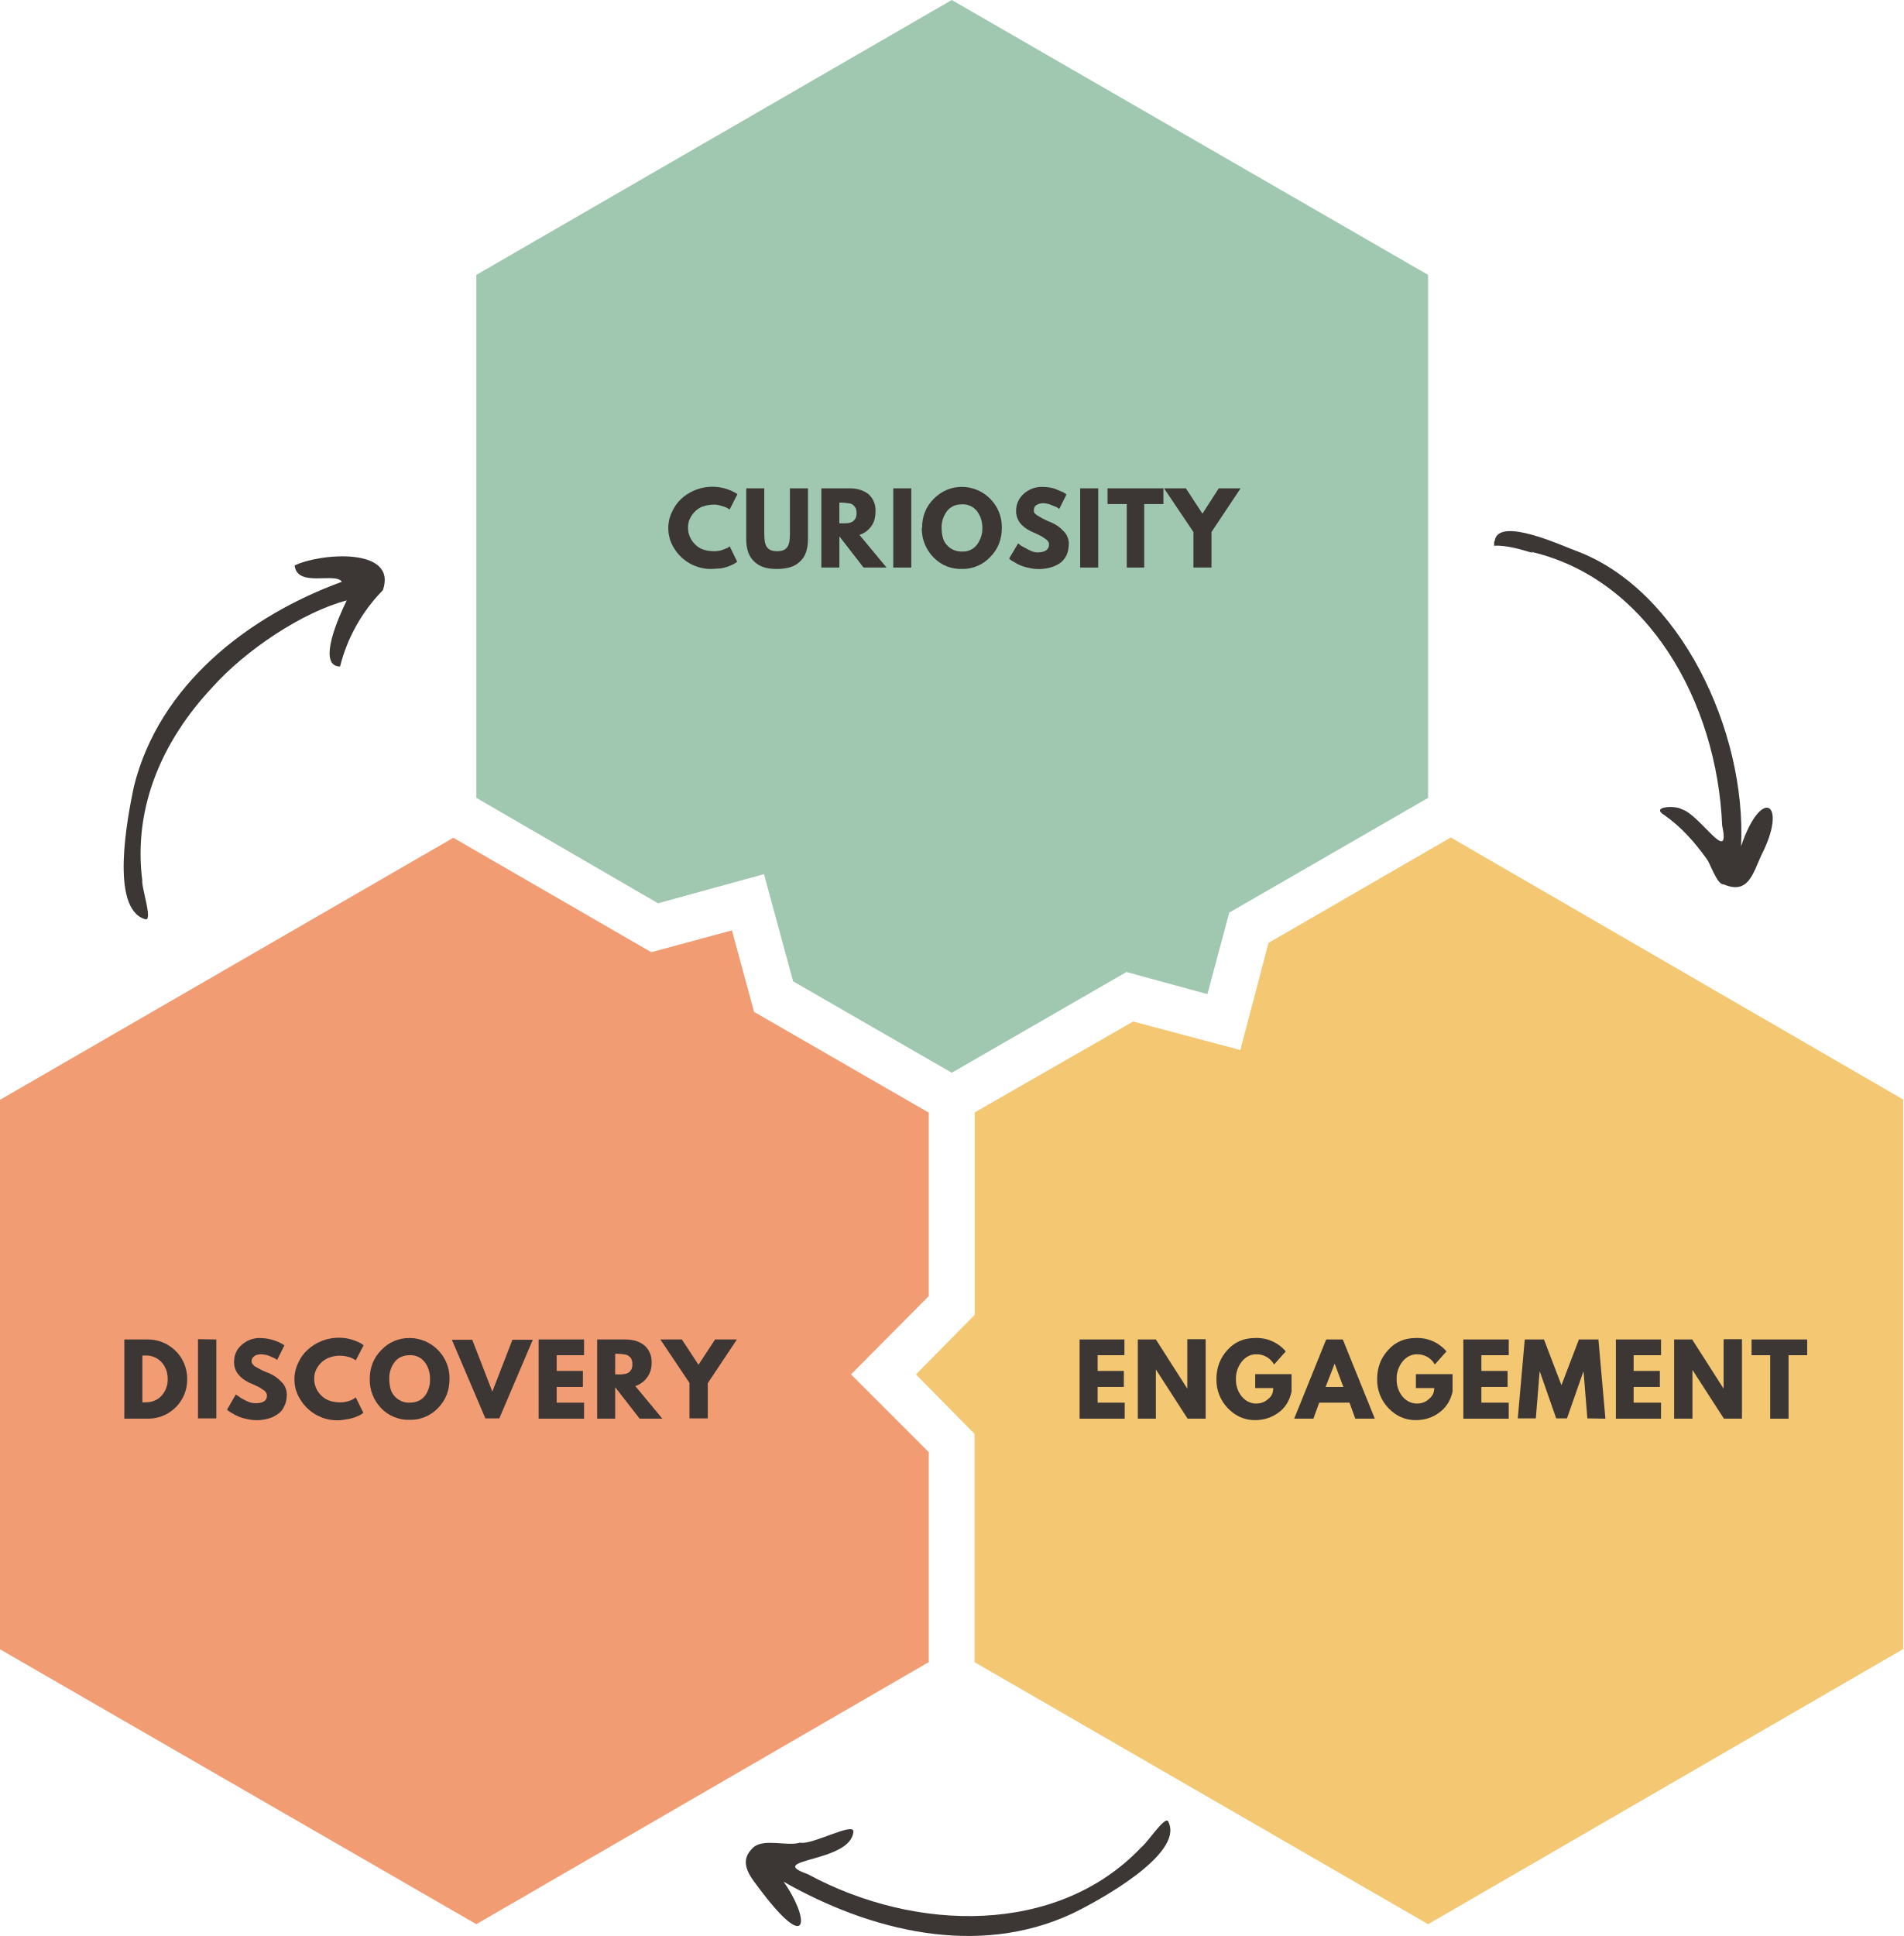
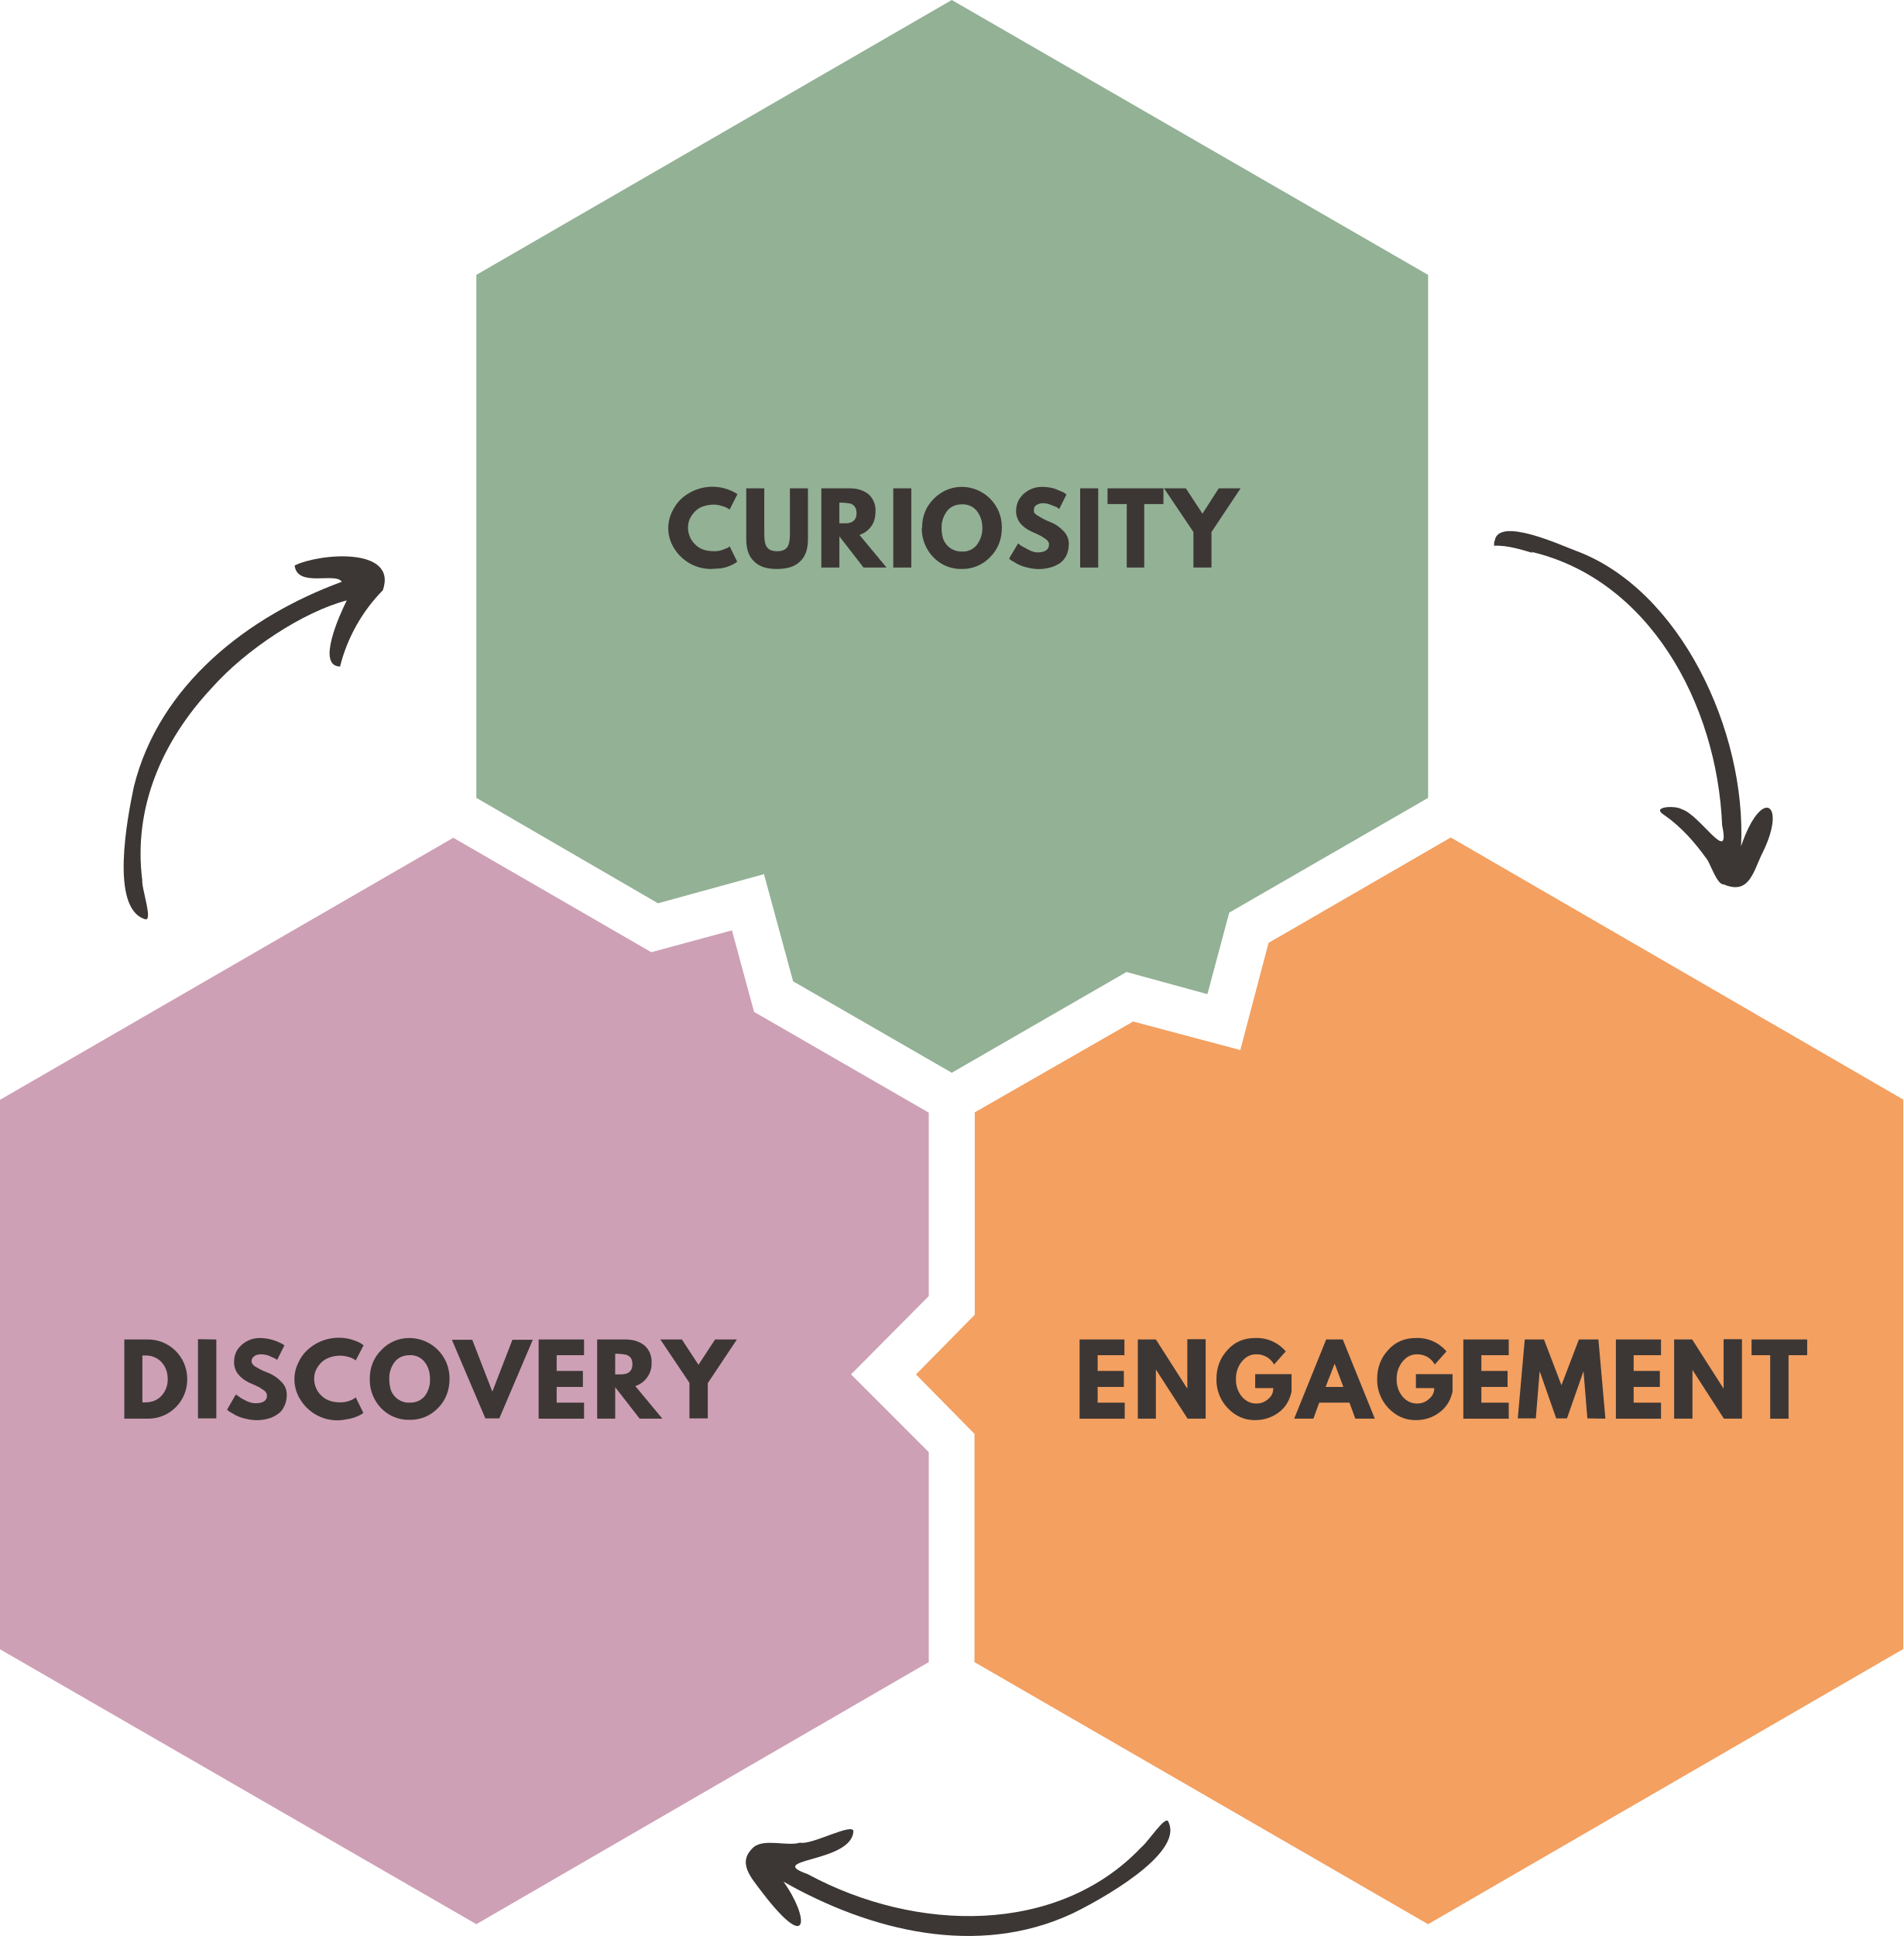
<svg xmlns="http://www.w3.org/2000/svg" id="threestages" data-name="Three Stages" viewBox="0 0 1059.18 1076.93">
  <defs>
    <style>
      .thst-1 {
        clip-path: url(#clippath);
      }

      .thst-2 {
        fill: none;
      }

      .thst-2,
      .thst-3,
      .thst-4,
      .thst-5,
      .thst-6 {
        stroke-width: 0px;
      }

      .thst-7 {
        clip-path: url(#clippath-1);
      }

      .thst-8 {
        clip-path: url(#clippath-4);
      }

      .thst-9 {
        clip-path: url(#clippath-3);
      }

      .thst-10 {
        clip-path: url(#clippath-2);
      }

      .thst-11 {
        clip-path: url(#clippath-6);
      }

      .thst-12 {
        clip-path: url(#clippath-5);
      }

      .thst-3 {
-         fill: #f4c773;
+         fill: #f3a061;
      }

      .thst-4 {
        fill: #3c3735;
      }

      .thst-5 {
-         fill: #a0c8b0;
+         fill: #93b195;
      }

      .thst-6 {
-         fill: #f19c73;
+         fill: #cea0b5;
      }
    </style>
    <clipPath id="clippath">
      <polygon class="thst-2" points="950.17 506.35 827.71 298.2 886.35 263.7 1008.8 472.17 950.17 506.35" />
    </clipPath>
    <clipPath id="clippath-1">
      <polygon class="thst-2" points="827.87 298.2 950.49 506.83 1009.13 472.33 886.51 263.86 827.87 298.2" />
    </clipPath>
    <clipPath id="clippath-2">
      <polygon class="thst-2" points="230.82 327.36 79.21 515.74 26.24 473.14 177.69 284.76 230.82 327.36" />
    </clipPath>
    <clipPath id="clippath-3">
      <polygon class="thst-2" points="79.53 515.58 230.98 327.04 178.01 284.43 26.56 472.82 79.53 515.58" />
    </clipPath>
    <clipPath id="clippath-4">
      <rect class="thst-2" x="264.03" width="531.29" height="597.86" />
    </clipPath>
    <clipPath id="clippath-5">
      <rect class="thst-2" x="508.61" y="465.04" width="550.57" height="605.15" />
    </clipPath>
    <clipPath id="clippath-6">
      <rect class="thst-2" x="0" y="465.04" width="518.33" height="605.15" />
    </clipPath>
  </defs>
  <g id="CtoE">
    <g class="thst-1">
      <g class="thst-7">
        <path class="thst-4" d="m831.6,300.63c2.37-13.36,37.4,2.94,45.16,5.76,57.81,21.41,94.94,100.05,91.87,164.32,11.45-33.88,26.34-24.13,11.18,5.19-4.73,10.48-7.35,21.8-20.9,16.03-3.63.44-7.58-12.05-9.39-14.09-6.48-9.11-14.22-17.94-23.65-24.46-7.87-4.92,6.52-5.4,9.72-3.24,10.05,2.85,27.44,32.09,22.51,9.07-2.81-68.48-41.15-137.1-106.26-152.26l.97.65c-6.71-1.91-14.07-4.34-21.71-4.05.49-1.13-.32-2.11.65-2.92h-.16Zm39.85,10.85h.32-.32Zm8.58,6.48v-.16.16Zm-8.58-6.8c.02.13-.08.4.16.32l-.16-.32Zm.65.49l.16.16c-.14.02-.18-.02-.16-.16Zm-20.73-5.18v-.16.16Z" />
      </g>
    </g>
  </g>
  <g id="EtoD">
    <path class="thst-4" d="m650.18,1013.82c8.08,17.63-38.34,43.28-53.77,50.7-52.67,24.46-112.2,9.67-160.52-17.82,14.18,19.71,14.96,40.98-11.83,6-6.11-8.24-14.39-16.65-4.69-25.27,6.08-4.84,18.69-.25,25.75-2.43,6.37,1.59,30.37-11.89,29.64-5.99-1.56,17.23-50,14.82-25.43,23.49,60.6,32.81,139.03,33.72,185.14-14.41l-.97.49c3.72-1.11,15.36-20.66,16.68-14.74Zm-39.36,33.04v.16-.16Zm10.04-4.05h-.32.32Zm-.81.32v.16-.16Zm15.06-15.23l.16.16c-.14.02-.18-.02-.16-.16Zm1.62-1.94l.16-.32-.16.32Z" />
  </g>
  <g id="DtoC">
    <g class="thst-10">
      <g class="thst-9">
        <path class="thst-4" d="m80.34,511.2c-19.13-6.41-9.57-55.95-5.84-73.7,14.03-56.42,63.26-94.68,115.66-113.87-3.42-5.53-24.81,3.47-26.24-9.07,13.88-6.84,57.41-10.45,49.08,13.77-11.49,11.63-19.89,26.58-23.81,42.44-13.13-.2-.56-28.17,3.72-36.77-24.11,6.26-56.25,27.39-75.16,48.75-27.13,29.04-43.92,66.18-38.55,107.39v-1.13c-1.02,4.01,6.65,24.71,1.13,22.19Zm-3.89-41.14v-.32.32Zm2.92-10.2h-.16.16Zm-3.24,10.37c.24.08.14-.19.16-.32l-.16.32Zm.32-.81v-.16.16Zm2.43,21.22c-.14-.02-.18.02-.16.16-.02-.14.02-.18.16-.16Zm.49,2.43v.49-.49Z" />
      </g>
    </g>
  </g>
  <g id="Curiosity">
    <g class="thst-8">
      <path class="thst-5" d="m366.07,502.46l58.96-16.2,16.2,59.61,88.28,50.86,97.19-56.04,45.03,12.31,12.15-45.35,110.63-63.82V152.91L529.51,0l-264.51,152.91v290.91l101.07,58.64Z" />
    </g>
    <path class="thst-4" d="m397.17,306.63c1.54.02,3.07-.19,4.54-.65l3.24-1.3.97-.81,4.21,8.58c-.68.6-1.44,1.09-2.27,1.46-2.18,1.15-4.53,1.91-6.97,2.27l-5.18.32c-8.37.07-16.16-4.23-20.57-11.34-3.96-6.11-4.45-13.85-1.3-20.41,1.3-2.75,2.92-5.18,5.18-7.29,8.11-7.38,20.01-8.81,29.64-3.56l1.62.97-4.37,8.58c-1.25-.94-2.68-1.61-4.21-1.94-1.46-.49-2.92-.81-4.54-.81-2.43,0-4.54.49-6.48,1.13-1.75.71-3.3,1.82-4.54,3.24-1.08,1.2-1.96,2.57-2.59,4.05-1.72,4.67-.59,9.91,2.92,13.44,2.43,2.75,6.16,4.05,10.69,4.05Z" />
    <path class="thst-4" d="m449.49,271.64v28.35c0,5.51-1.46,9.72-4.37,12.31-2.92,2.92-7.29,4.21-12.96,4.21s-9.72-1.3-12.63-4.21c-2.92-2.75-4.37-6.8-4.37-12.31v-28.35h10.04v25.43c0,3.56.49,6.16,1.62,7.45,1.13,1.46,2.92,2.11,5.51,2.11s4.37-.65,5.51-2.11c1.13-1.3,1.62-3.89,1.62-7.45v-25.43h10.04Z" />
    <path class="thst-4" d="m456.94,271.64h15.87c4.21,0,7.61,1.13,10.37,3.24,2.72,2.47,4.15,6.05,3.89,9.72,0,3.24-.81,6.16-2.43,8.26-1.61,2.21-3.88,3.85-6.48,4.7l15.06,18.14h-12.8l-13.44-17.33v17.33h-10.04v-44.06Z" />
    <path class="thst-5" d="m466.98,291.08h3.56c.65,0,1.46,0,2.27-.32.81-.16,1.46-.49,1.94-.97.49-.32.81-.81,1.3-1.62.32-.81.49-1.62.49-2.75,0-.97-.16-1.94-.49-2.75-.49-.65-.81-1.3-1.3-1.62-.49-.49-1.13-.81-1.94-.97-1.5-.27-3.01-.44-4.54-.49h-1.3v11.5Z" />
    <rect class="thst-4" x="496.95" y="271.64" width="10.04" height="44.06" />
    <path class="thst-4" d="m512.99,293.67c0-6.48,2.11-11.82,6.48-16.2s9.72-6.64,15.71-6.64c12.34.09,22.28,10.17,22.19,22.51,0,.05,0,.11,0,.16,0,6.48-2.11,11.99-6.48,16.36-4.07,4.33-9.77,6.74-15.71,6.64-5.97.19-11.74-2.17-15.87-6.48-4.27-4.36-6.61-10.26-6.48-16.36h.16Z" />
    <path class="thst-5" d="m523.84,293.67c0,2.27.32,4.37.97,6.32,1.65,4.24,5.81,6.98,10.37,6.8,3.28.21,6.45-1.25,8.42-3.89,1.96-2.67,2.99-5.92,2.92-9.23,0-3.56-.97-6.64-2.92-9.23-1.99-2.62-5.14-4.07-8.42-3.89-3.56,0-6.48,1.3-8.42,3.89-1.97,2.67-3,5.92-2.92,9.23Z" />
    <path class="thst-4" d="m579.72,270.83c2.27,0,4.7.32,6.97.97l5.02,2.11,1.62,1.13-4.05,8.1-1.3-.97-3.24-1.3c-1.39-.58-2.87-.9-4.37-.97-1.62,0-2.92.49-3.89,1.13s-1.3,1.62-1.3,2.92c0,.65,0,1.13.49,1.62s1.3,1.13,2.27,1.62c2.05,1.29,4.22,2.38,6.48,3.24,2.75,1.13,5.18,2.75,7.13,4.86,1.92,1.82,3.02,4.33,3.08,6.97,0,2.59-.49,4.86-1.3,6.64-.89,1.82-2.22,3.38-3.89,4.54-1.62.97-3.24,1.78-5.18,2.27-3.92,1.07-8.04,1.12-11.99.16-2.89-.52-5.64-1.63-8.1-3.24-.74-.37-1.44-.8-2.11-1.3l-.65-.65,5.02-8.42,1.62,1.3,4.21,2.27c1.78.97,3.56,1.46,4.86,1.46,4.37,0,6.48-1.62,6.48-4.37,0-.65,0-1.13-.49-1.62-.32-.65-.81-1.13-1.62-1.62l-1.94-1.3c-1.9-1-3.85-1.92-5.83-2.75-2.75-1.3-4.86-2.92-6.32-4.86-1.39-1.87-2.13-4.15-2.11-6.48,0-3.89,1.46-7.13,4.37-9.72,2.77-2.44,6.35-3.77,10.04-3.73h0Z" />
    <rect class="thst-4" x="600.94" y="271.64" width="10.04" height="44.06" />
    <polygon class="thst-4" points="616.17 280.39 616.17 271.64 647.27 271.64 647.27 280.39 636.58 280.39 636.58 315.7 626.86 315.7 626.86 280.39 616.17 280.39" />
    <polygon class="thst-4" points="647.59 271.64 659.74 271.64 668.97 285.73 678.04 271.64 690.19 271.64 673.99 295.94 673.99 315.7 663.95 315.7 663.95 295.94 647.59 271.64" />
  </g>
  <g id="Engagement">
    <g class="thst-12">
      <path class="thst-3" d="m807.14,465.85l-101.4,58.64-15.71,59.61-59.61-15.87-88.12,50.54v112.58l-32.72,33.21,32.56,33.04v126.99l252.36,145.78,264.35-153.07v-305.65l-251.71-145.78Z" />
    </g>
    <polygon class="thst-4" points="625.56 745.1 625.56 753.85 610.66 753.85 610.66 762.6 625.24 762.6 625.24 771.5 610.66 771.5 610.66 780.25 625.72 780.25 625.72 789.16 600.62 789.16 600.62 745.1 625.56 745.1" />
    <polygon class="thst-4" points="643.06 761.79 643.06 789.16 633.01 789.16 633.01 745.1 643.06 745.1 660.55 772.48 660.55 744.94 670.75 744.94 670.75 789.16 660.71 789.16 643.06 761.79 643.06 761.79" />
    <path class="thst-4" d="m718.54,764.38v9.72c-1.13,5.18-3.56,9.07-7.45,11.82s-8.1,4.05-12.96,4.05c-5.83,0-10.85-2.27-15.06-6.64-4.17-4.35-6.45-10.17-6.32-16.2,0-6.48,2.11-11.82,6.16-16.2,4.05-4.54,9.23-6.64,15.39-6.64,6.52-.28,12.8,2.47,17.01,7.45l-6.48,7.29c-2.01-3.63-5.89-5.82-10.04-5.67-3.08,0-5.67,1.3-7.94,4.05-2.19,2.75-3.34,6.2-3.24,9.72-.13,3.52,1.02,6.98,3.24,9.72,2.27,2.59,4.86,3.89,8.1,3.89,2.43,0,4.7-.81,6.48-2.43,2.11-1.62,2.92-3.56,2.92-6.16h-10.04v-7.77h20.25Z" />
    <polygon class="thst-4" points="747.05 745.1 764.86 789.16 754.01 789.16 750.77 780.25 733.93 780.25 730.69 789.16 720 789.16 737.81 745.1 747.05 745.1" />
    <polygon class="thst-3" points="747.37 771.5 742.51 758.55 737.49 771.5 747.37 771.5" />
    <path class="thst-4" d="m808.11,764.38v9.72c-1.13,5.18-3.73,9.07-7.61,11.82-3.73,2.75-8.1,4.05-12.96,4.05-5.83,0-10.85-2.27-15.06-6.64-4.17-4.35-6.45-10.17-6.32-16.2,0-6.48,2.11-11.82,6.16-16.2,4.05-4.54,9.23-6.64,15.39-6.64,6.52-.28,12.8,2.47,17.01,7.45l-6.48,7.29c-1.98-3.58-5.79-5.76-9.88-5.67-3.24,0-5.83,1.3-8.1,4.05-2.19,2.75-3.34,6.2-3.24,9.72-.13,3.52,1.02,6.98,3.24,9.72,2.27,2.59,4.86,3.89,8.1,3.89,2.43,0,4.86-.81,6.48-2.43,2.11-1.62,3.08-3.56,3.08-6.16h-10.2v-7.77h20.41Z" />
    <polygon class="thst-4" points="839.37 745.1 839.37 753.85 824.15 753.85 824.15 762.6 838.73 762.6 838.73 771.5 824.15 771.5 824.15 780.25 839.37 780.25 839.37 789.16 814.11 789.16 814.11 745.1 839.37 745.1" />
    <polygon class="thst-4" points="883.11 789 881 763.08 880.84 763.08 871.77 789 865.78 789 856.71 763.08 856.54 763.08 854.44 789 844.4 789 848.28 745.1 858.97 745.1 868.69 770.53 878.41 745.1 889.26 745.1 893.15 789.16 883.11 789" />
    <polygon class="thst-4" points="924.09 745.1 924.09 753.85 908.86 753.85 908.86 762.6 923.44 762.6 923.44 771.5 908.86 771.5 908.86 780.25 924.09 780.25 924.09 789.16 898.98 789.16 898.98 745.1 924.09 745.1" />
    <polygon class="thst-4" points="941.58 761.79 941.58 789.16 931.38 789.16 931.38 745.1 941.42 745.1 958.91 772.48 958.91 744.94 969.12 744.94 969.12 789.16 959.08 789.16 941.42 761.79 941.58 761.79" />
    <polygon class="thst-4" points="974.46 753.85 974.46 745.1 1005.4 745.1 1005.4 753.85 995.04 753.85 995.04 789.16 984.83 789.16 984.83 753.85 974.46 753.85" />
  </g>
  <g id="Discovery">
    <g class="thst-11">
      <path class="thst-6" d="m516.71,807.79l-43.25-43.25,43.25-43.57v-102.05l-97.19-56.04-12.31-45.35-44.87,12.15-110.15-63.66L0,611.79v305.65l265,152.91,251.71-145.78v-116.79Z" />
    </g>
    <path class="thst-4" d="m69.16,745.1h12.8c12.08-.18,22.01,9.46,22.19,21.54,0,.16,0,.33,0,.49.18,11.99-9.39,21.85-21.37,22.03-.27,0-.55,0-.82,0h-12.8v-44.06Z" />
    <path class="thst-6" d="m79.21,780.09h1.62c3.56,0,6.64-1.13,8.91-3.56,2.37-2.54,3.65-5.92,3.56-9.39,0-3.73-1.13-6.8-3.4-9.39-2.34-2.5-5.65-3.86-9.07-3.73h-1.62v26.08Z" />
    <polygon class="thst-4" points="120.35 745.1 120.35 789 110.15 789 110.15 744.94 120.35 745.1" />
    <path class="thst-4" d="m144.48,744.29c4.24.02,8.41,1.08,12.15,3.08l1.62.97-4.05,8.1-1.3-.81-3.24-1.46c-1.4-.52-2.88-.79-4.37-.81-1.62,0-3.08.32-3.89,1.13-.92.61-1.47,1.65-1.46,2.75,0,.65.32,1.3.65,1.62.49.65,1.13,1.3,2.27,1.78,2.05,1.24,4.22,2.27,6.48,3.08,2.75,1.13,5.18,2.75,7.13,4.86,1.96,1.86,3.07,4.43,3.08,7.13,0,2.59-.49,4.86-1.46,6.64-.77,1.8-2.07,3.32-3.73,4.37-1.62,1.13-3.24,1.94-5.18,2.43-3.92,1.07-8.04,1.12-11.99.16-2.89-.52-5.64-1.63-8.1-3.24-.74-.37-1.44-.81-2.11-1.3l-.65-.65,4.86-8.42,1.94,1.3c.65.65,2.11,1.3,3.89,2.27,1.94.97,3.73,1.3,5.18,1.3,4.21,0,6.32-1.46,6.32-4.21,0-.65-.16-1.3-.49-1.62-.32-.65-.81-1.13-1.62-1.62l-1.94-1.3c-1.96-1.01-3.96-1.93-5.99-2.75-2.59-1.3-4.7-2.92-6.16-4.86-1.39-1.87-2.13-4.15-2.11-6.48,0-4.05,1.46-7.29,4.37-9.72,2.73-2.41,6.24-3.73,9.88-3.73h0Z" />
    <path class="thst-4" d="m189.35,780.09c1.48,0,2.96-.21,4.37-.65,1.62-.49,2.59-.97,3.24-1.46l.97-.65,4.21,8.58c-.68.6-1.44,1.09-2.27,1.46-2.19,1.09-4.54,1.8-6.97,2.11-10.02,2.28-20.38-2.09-25.75-10.85-3.96-6.11-4.45-13.85-1.3-20.41,1.3-2.92,3.08-5.35,5.18-7.29,8.08-7.43,19.98-8.93,29.64-3.73l1.62,1.13-4.37,8.42c-1.2-.92-2.58-1.59-4.05-1.94-3.62-1.07-7.5-.89-11.01.49-1.8.69-3.42,1.8-4.7,3.24-1.08,1.2-1.96,2.57-2.59,4.05-1.72,4.67-.59,9.91,2.92,13.44,2.59,2.75,6.16,4.05,10.85,4.05h0Z" />
    <path class="thst-4" d="m205.71,767.13c0-6.48,2.11-11.82,6.48-16.2,4.07-4.33,9.77-6.74,15.71-6.64,12.34.09,22.28,10.17,22.19,22.51,0,.05,0,.11,0,.16,0,6.48-2.11,11.99-6.48,16.36-4.09,4.27-9.8,6.62-15.71,6.48-5.97.19-11.74-2.17-15.87-6.48-4.17-4.35-6.45-10.17-6.32-16.2Z" />
    <path class="thst-6" d="m216.57,767.13c0,2.27.32,4.37.97,6.32,1.65,4.24,5.81,6.98,10.37,6.8,3.73,0,6.48-1.3,8.58-3.89,1.9-2.69,2.87-5.94,2.75-9.23,0-3.73-.97-6.8-2.92-9.39-1.99-2.62-5.14-4.07-8.42-3.89-3.56,0-6.48,1.3-8.42,3.89-2.01,2.71-3.04,6.02-2.92,9.39Z" />
    <polygon class="thst-4" points="270.02 789 251.39 745.26 262.73 745.26 273.91 774.1 285.08 745.26 296.42 745.26 277.79 789 270.02 789" />
    <polygon class="thst-4" points="324.93 745.1 324.93 753.85 309.7 753.85 309.7 762.6 324.28 762.6 324.28 771.5 309.7 771.5 309.7 780.25 324.93 780.25 324.93 789.16 299.66 789.16 299.66 745.1 324.93 745.1" />
    <path class="thst-4" d="m332.22,745.1h15.87c4.21,0,7.61,1.13,10.37,3.24,2.78,2.44,4.27,6.03,4.05,9.72.12,2.9-.74,5.75-2.43,8.1-1.63,2.3-3.96,4-6.64,4.86l15.06,18.14h-12.63l-13.61-17.49v17.49h-10.04v-44.06Z" />
    <path class="thst-6" d="m342.26,764.54h3.56l2.27-.32c.81-.32,1.46-.49,1.94-.97.49-.32.97-.97,1.3-1.62.32-.81.49-1.62.49-2.75s-.16-1.94-.49-2.75c-.24-.67-.7-1.24-1.3-1.62-.49-.49-1.13-.81-1.94-.97-1.5-.27-3.01-.44-4.54-.49h-1.3v11.5Z" />
    <polygon class="thst-4" points="367.37 745.1 379.35 745.1 388.59 759.19 397.82 745.1 409.97 745.1 393.77 769.4 393.77 789 383.57 789 383.57 769.24 367.37 745.1" />
  </g>
</svg>
